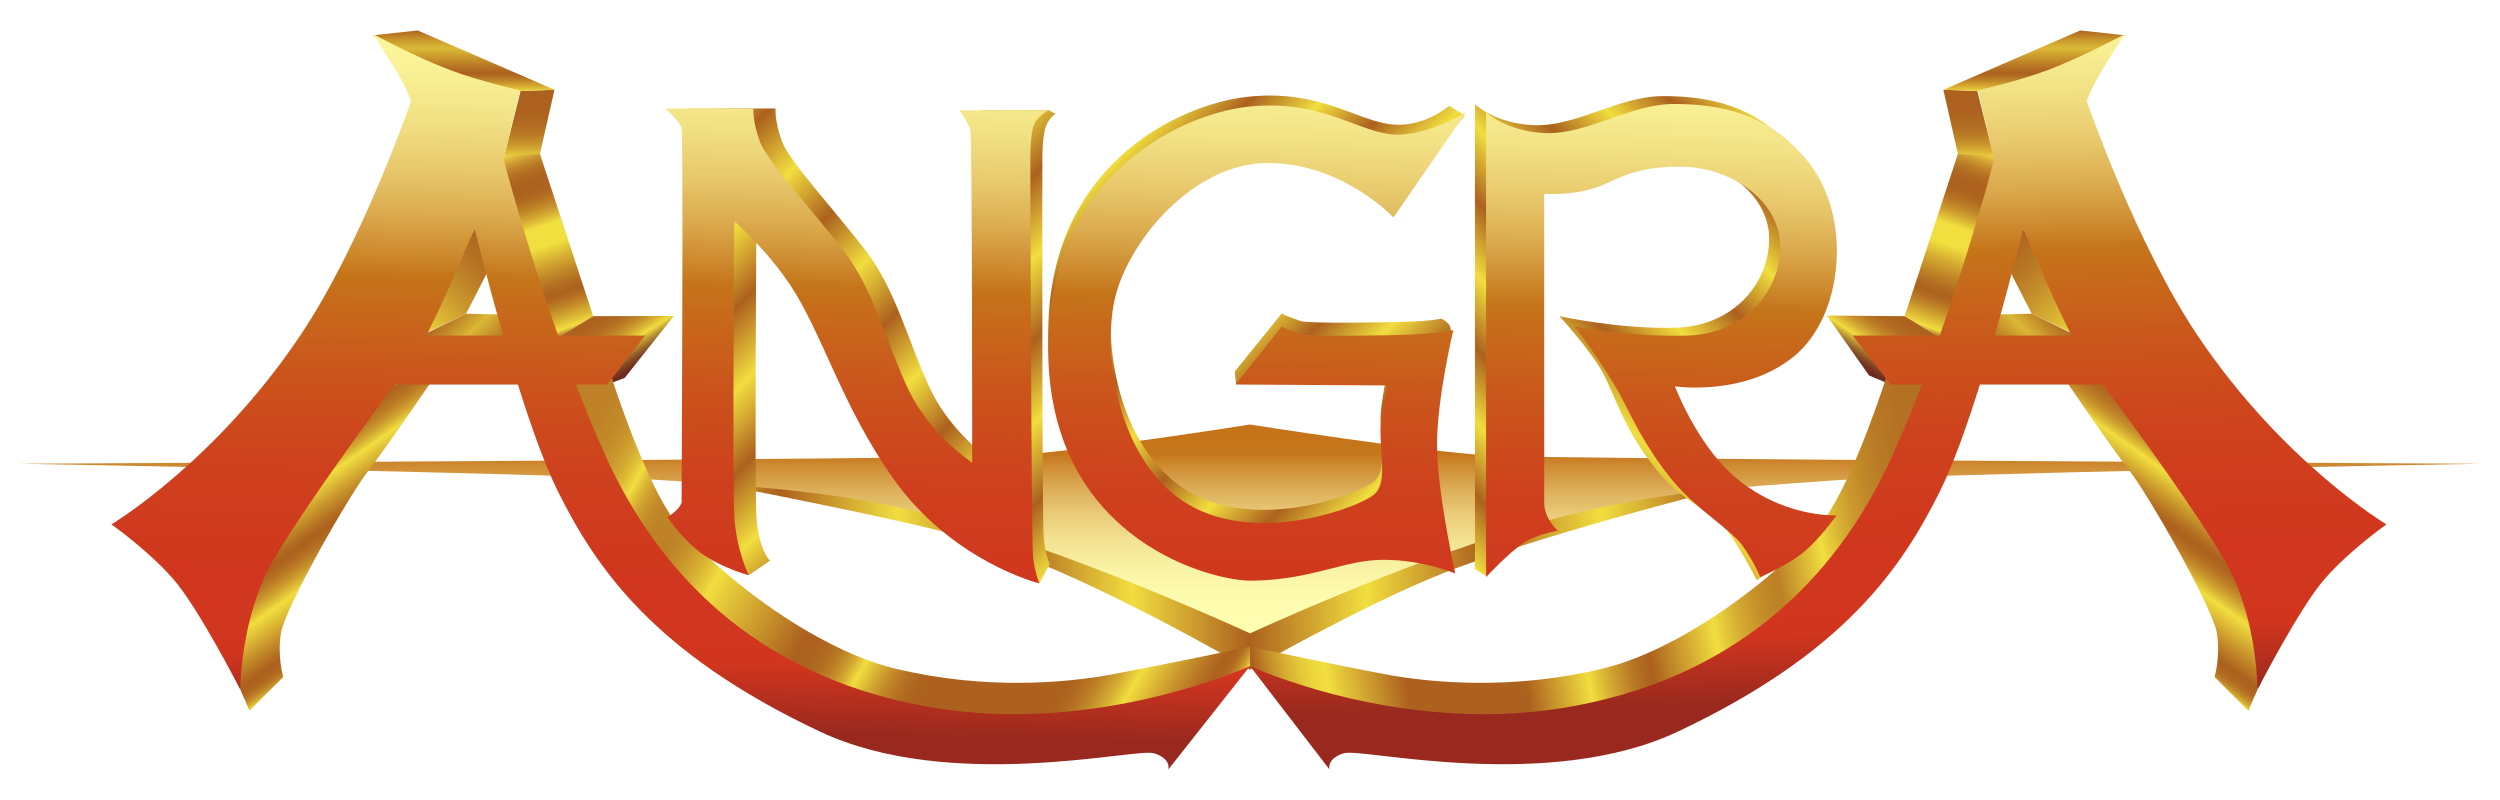
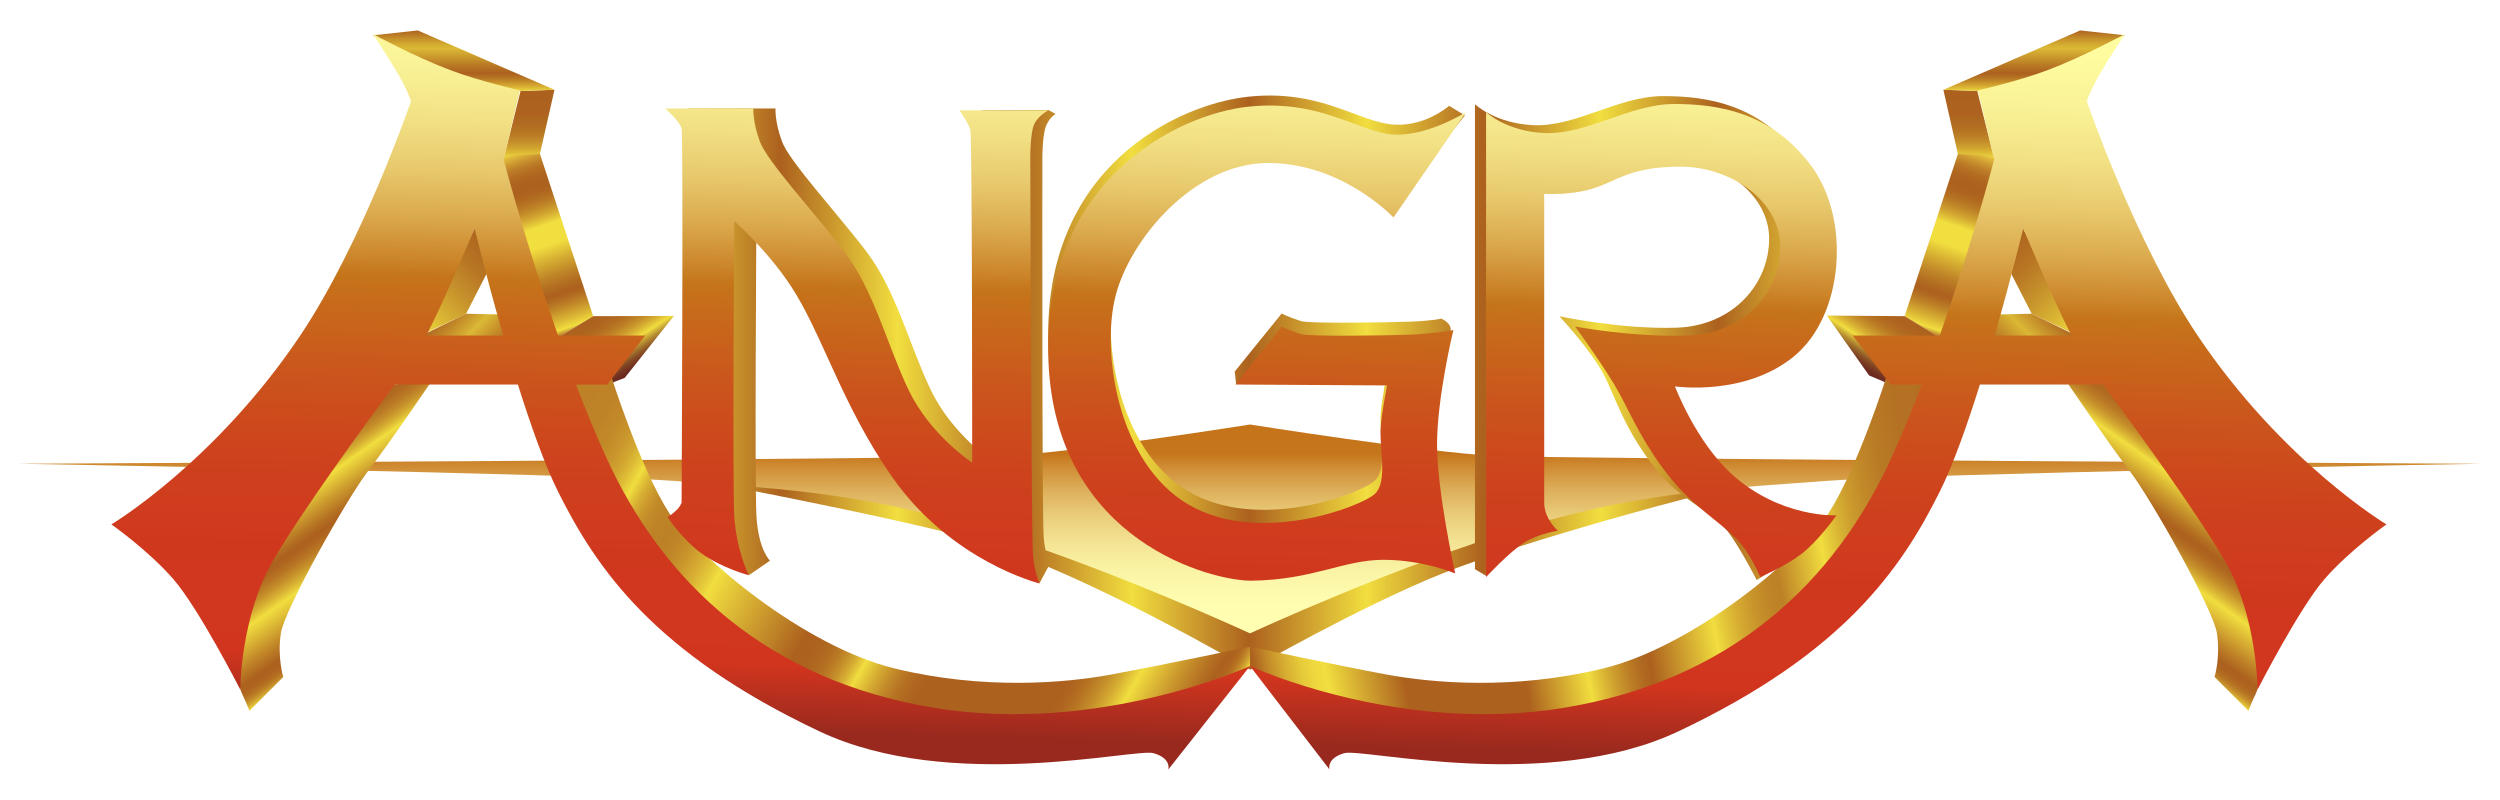
- <svg xmlns="http://www.w3.org/2000/svg" viewBox="0 0 200 64">
+ <svg xmlns="http://www.w3.org/2000/svg" viewBox="0 0 200 64" class="angra">
  <style>
-         .st0{fill:url(#SVGID_1_);}
-         .st1{fill:url(#SVGID_2_);}
-         .st2{fill:url(#SVGID_3_);}
-         .st3{fill:url(#SVGID_4_);}
-         .st4{fill:url(#SVGID_5_);}
+         .angra__step1{fill:url(#SVGID_1_);}
+         .angra__step2{fill:url(#SVGID_2_);}
        .st5{fill:url(#SVGID_6_);}
        .st6{fill:url(#SVGID_7_);}
        .st7{fill:url(#SVGID_8_);}
        .st8{fill:url(#SVGID_9_);}
        .st9{fill:url(#SVGID_10_);}
        .st10{fill:url(#SVGID_11_);}
        .st11{fill:url(#SVGID_12_);}
        .st12{fill:url(#SVGID_13_);}
        .st13{fill:url(#SVGID_14_);}
        .st14{fill:url(#SVGID_15_);}
        .st15{fill:url(#SVGID_16_);}
        .st16{fill:url(#SVGID_17_);}
        .st17{fill:url(#SVGID_18_);}
        .st18{fill:url(#SVGID_19_);}
        .st19{fill:url(#SVGID_20_);}
        .st20{fill:url(#SVGID_21_);}
-         .st21{fill:url(#SVGID_22_);}
-         .st22{fill:url(#SVGID_23_);}
-         .st23{fill:url(#SVGID_24_);}
        .st24{fill:url(#SVGID_25_);}
-         .st25{fill:url(#SVGID_26_);}
    </style>
  <linearGradient id="SVGID_1_" gradientUnits="userSpaceOnUse" x1="53.075" y1="45.511" x2="146.781" y2="45.511">
    <stop offset="0" stop-color="#F1DE3F" />
    <stop offset=".1" stop-color="#AC611E" />
    <stop offset=".2" stop-color="#F1DE3F" />
    <stop offset=".3" stop-color="#AC611E" />
    <stop offset=".4" stop-color="#F1DE3F" />
    <stop offset=".5" stop-color="#AC611E" />
    <stop offset=".6" stop-color="#F1DE3F" />
    <stop offset=".7" stop-color="#AC611E" />
    <stop offset=".8" stop-color="#F1DE3F" />
    <stop offset=".9" stop-color="#AC611E" />
    <stop offset="1" stop-color="#F1DE3F" />
  </linearGradient>
-   <path class="st0" d="M100 53.574s8.862-5.085 15.4-7.7 21.066-6.538 24.698-7.264c3.632-.726 6.683-1.162 6.683-1.162l-46.925.436h-46.78s18.74 3.487 25.134 5.375C86.724 45.775 100 53.573 100 53.573z" />
+   <path class="angra__step1" d="M100 53.574s8.862-5.085 15.4-7.7 21.066-6.538 24.698-7.264c3.632-.726 6.683-1.162 6.683-1.162l-46.925.436h-46.78s18.74 3.487 25.134 5.375C86.724 45.775 100 53.573 100 53.573z" />
  <linearGradient id="SVGID_2_" gradientUnits="userSpaceOnUse" x1="100" y1="50.669" x2="100" y2="27.852">
    <stop offset="0" stop-color="#FFFFB2" />
    <stop offset=".123" stop-color="#FEFCAF" />
    <stop offset=".226" stop-color="#FAF3A4" />
    <stop offset=".32" stop-color="#F3E393" />
    <stop offset=".41" stop-color="#EACD7B" />
    <stop offset=".497" stop-color="#DEB15C" />
    <stop offset=".58" stop-color="#D08E36" />
    <stop offset=".632" stop-color="#C5751A" />
    <stop offset=".813" stop-color="#C5731A" />
    <stop offset=".878" stop-color="#C76C1B" />
    <stop offset=".925" stop-color="#C9611B" />
    <stop offset=".962" stop-color="#CC501C" />
    <stop offset=".994" stop-color="#D03A1E" />
    <stop offset="1" stop-color="#D1351E" />
  </linearGradient>
-   <path class="st1" d="M119.44 36.46c5.095.27 79.06.64 79.06.64s-44.892.784-52.3 1.365-14.207.744-23.972 3.632C111.913 45.147 100 50.67 100 50.67s-11.913-5.522-22.228-8.573c-9.765-2.888-16.562-3.05-23.97-3.632S1.5 37.1 1.5 37.1s73.965-.37 79.06-.64c5.522-.29 19.44-2.5 19.44-2.5s13.918 2.21 19.44 2.5z" />
-   <linearGradient id="SVGID_3_" gradientUnits="userSpaceOnUse" x1="54.039" y1="9.636" x2="87.112" y2="42.709">
-     <stop offset="0" stop-color="#F1DE3F" />
-     <stop offset=".1" stop-color="#AC611E" />
-     <stop offset=".2" stop-color="#F1DE3F" />
-     <stop offset=".3" stop-color="#AC611E" />
-     <stop offset=".4" stop-color="#F1DE3F" />
-     <stop offset=".5" stop-color="#AC611E" />
-     <stop offset=".6" stop-color="#F1DE3F" />
-     <stop offset=".7" stop-color="#AC611E" />
-     <stop offset=".8" stop-color="#F1DE3F" />
-     <stop offset=".9" stop-color="#AC611E" />
-     <stop offset="1" stop-color="#F1DE3F" />
-   </linearGradient>
-   <path class="st2" d="M55.184 41.368s1.116 1.746 2.714 2.908c.4.29 2.005 1.743 2.005 1.743l1.695-1.163s-.94-.872-1.085-3.632c-.145-2.76 0-23.535 0-23.535s2.602 2.278 4.504 5.157c2.542 3.85 4.068 9.516 8.136 15.327 3.012 4.303 9.995 8.5 9.995 8.5l.823-1.526s-.357-.852-.473-2.13c-.145-1.6-.107-30.462-.107-30.462s0-1.743.29-2.47c.292-.726.776-.97.776-.97l-.58-.31-5.347.02s.725 1.017.87 1.598c.146.58.146 26.586.146 26.586s-3.34-2.18-5.085-5.81-2.76-7.99-5.23-11.188-6.1-7.12-6.682-8.717-.508-2.615-.508-2.615h-7.046s1.162 1.017 1.308 1.598c.145.58 0 29.928 0 29.928s-.095.307-.414.61c-.382.363-.704.552-.704.552z" />
-   <linearGradient id="SVGID_4_" gradientUnits="userSpaceOnUse" x1="90.215" y1="11.901" x2="119.552" y2="41.239">
-     <stop offset="0" stop-color="#F1DE3F" />
-     <stop offset=".1" stop-color="#AC611E" />
-     <stop offset=".2" stop-color="#F1DE3F" />
-     <stop offset=".3" stop-color="#AC611E" />
-     <stop offset=".4" stop-color="#F1DE3F" />
-     <stop offset=".5" stop-color="#AC611E" />
-     <stop offset=".6" stop-color="#F1DE3F" />
-     <stop offset=".7" stop-color="#AC611E" />
-     <stop offset=".8" stop-color="#F1DE3F" />
-     <stop offset=".9" stop-color="#AC611E" />
-     <stop offset="1" stop-color="#F1DE3F" />
-   </linearGradient>
-   <path class="st3" d="M115.933 44.858s-1.453-6.485-1.453-10.26c0-2.77 1.19-6.374 1.563-8.11.136-.628-.74-.998-.74-.998s-.63.164-2.374.237c-1.744.073-8.21.175-8.863-.043-1.307-.436-1.525-.61-1.525-.61L98.78 29.72l.106 1.006 12.082-.934s-.406 2.035-.508 3.267c-.145 1.74.58 4.355-.436 5.37-1.017 1.017-9.298 4.212-14.964.872s-6.973-12.196-5.81-16.697c1.16-4.5 6.246-10.6 12.203-10.6 5.957 0 10.024 4.356 10.024 4.356l5.714-7.123-1.258-.774s-2.13 1.888-4.89 1.452c-2.76-.436-5.667-2.76-11.188-2.178-5.52.58-16.562 5.575-15.98 20.095.58 14.52 13.216 17.613 16.27 17.568 4.94-.073 7.337-1.67 10.533-1.67s5.256 1.128 5.256 1.128z" />
-   <linearGradient id="SVGID_5_" gradientUnits="userSpaceOnUse" x1="114.784" y1="42.324" x2="144.34" y2="12.768">
-     <stop offset="0" stop-color="#F1DE3F" />
-     <stop offset=".1" stop-color="#AC611E" />
-     <stop offset=".2" stop-color="#F1DE3F" />
-     <stop offset=".3" stop-color="#AC611E" />
-     <stop offset=".4" stop-color="#F1DE3F" />
-     <stop offset=".5" stop-color="#AC611E" />
-     <stop offset=".6" stop-color="#F1DE3F" />
-     <stop offset=".7" stop-color="#AC611E" />
-     <stop offset=".8" stop-color="#F1DE3F" />
-     <stop offset=".9" stop-color="#AC611E" />
-     <stop offset="1" stop-color="#F1DE3F" />
-   </linearGradient>
-   <path class="st4" d="M117.996 8.343v37.193l.91.54s1.65-2.995 2.14-3.3c1.163-.727 2.69-.945 2.69-.945s-1.09-.943-1.09-2.25v-24.7s2.033.145 3.922-.436c1.89-.58 2.906-1.743 6.973-1.743 4.07 0 7.99 2.76 7.99 6.393s-2.905 6.974-7.408 7.12c-4.504.145-9.375-.92-9.375-.92s2.47 2.663 3.487 4.55c1.017 1.89 1.626 4.456 4.367 7.846 1.713 2.116 3.915 3.05 5.222 4.357 1.017 1.017 2.712 4.358 2.712 4.358s1.5-.92 2.81-1.937 2.226-2.712 2.226-2.712-4.24-.272-8.136-3.777c-2.906-2.616-4.33-7.7-4.33-7.7s5.576.827 9.517-2.397c3.996-3.27 4.577-10.97 1.38-15.255-3.195-4.286-7.408-4.94-10.968-4.94-3.56 0-6.974 2.487-10.388 2.324-3.05-.143-4.648-1.67-4.648-1.67z" />
+   <path class="angra__step2" d="M119.44 36.46c5.095.27 79.06.64 79.06.64s-44.892.784-52.3 1.365-14.207.744-23.972 3.632C111.913 45.147 100 50.67 100 50.67s-11.913-5.522-22.228-8.573c-9.765-2.888-16.562-3.05-23.97-3.632S1.5 37.1 1.5 37.1s73.965-.37 79.06-.64c5.522-.29 19.44-2.5 19.44-2.5s13.918 2.21 19.44 2.5z" />
+   <path class="angra__step1" d="M55.184 41.368s1.116 1.746 2.714 2.908c.4.29 2.005 1.743 2.005 1.743l1.695-1.163s-.94-.872-1.085-3.632c-.145-2.76 0-23.535 0-23.535s2.602 2.278 4.504 5.157c2.542 3.85 4.068 9.516 8.136 15.327 3.012 4.303 9.995 8.5 9.995 8.5l.823-1.526s-.357-.852-.473-2.13c-.145-1.6-.107-30.462-.107-30.462s0-1.743.29-2.47c.292-.726.776-.97.776-.97l-.58-.31-5.347.02s.725 1.017.87 1.598c.146.58.146 26.586.146 26.586s-3.34-2.18-5.085-5.81-2.76-7.99-5.23-11.188-6.1-7.12-6.682-8.717-.508-2.615-.508-2.615h-7.046s1.162 1.017 1.308 1.598c.145.58 0 29.928 0 29.928s-.095.307-.414.61c-.382.363-.704.552-.704.552z" />
+   <path class="angra__step1" d="M115.933 44.858s-1.453-6.485-1.453-10.26c0-2.77 1.19-6.374 1.563-8.11.136-.628-.74-.998-.74-.998s-.63.164-2.374.237c-1.744.073-8.21.175-8.863-.043-1.307-.436-1.525-.61-1.525-.61L98.78 29.72l.106 1.006 12.082-.934s-.406 2.035-.508 3.267c-.145 1.74.58 4.355-.436 5.37-1.017 1.017-9.298 4.212-14.964.872s-6.973-12.196-5.81-16.697c1.16-4.5 6.246-10.6 12.203-10.6 5.957 0 10.024 4.356 10.024 4.356l5.714-7.123-1.258-.774s-2.13 1.888-4.89 1.452c-2.76-.436-5.667-2.76-11.188-2.178-5.52.58-16.562 5.575-15.98 20.095.58 14.52 13.216 17.613 16.27 17.568 4.94-.073 7.337-1.67 10.533-1.67s5.256 1.128 5.256 1.128z" />
+   <path class="angra__step1" d="M117.996 8.343v37.193l.91.54s1.65-2.995 2.14-3.3c1.163-.727 2.69-.945 2.69-.945s-1.09-.943-1.09-2.25v-24.7s2.033.145 3.922-.436c1.89-.58 2.906-1.743 6.973-1.743 4.07 0 7.99 2.76 7.99 6.393s-2.905 6.974-7.408 7.12c-4.504.145-9.375-.92-9.375-.92s2.47 2.663 3.487 4.55c1.017 1.89 1.626 4.456 4.367 7.846 1.713 2.116 3.915 3.05 5.222 4.357 1.017 1.017 2.712 4.358 2.712 4.358s1.5-.92 2.81-1.937 2.226-2.712 2.226-2.712-4.24-.272-8.136-3.777c-2.906-2.616-4.33-7.7-4.33-7.7s5.576.827 9.517-2.397c3.996-3.27 4.577-10.97 1.38-15.255-3.195-4.286-7.408-4.94-10.968-4.94-3.56 0-6.974 2.487-10.388 2.324-3.05-.143-4.648-1.67-4.648-1.67z" />
  <linearGradient id="SVGID_6_" gradientUnits="userSpaceOnUse" x1="42.324" y1="12.702" x2="42.324" y2="7.181">
    <stop offset="0" stop-color="#F1DE3F" />
    <stop offset=".07" stop-color="#E1C137" />
    <stop offset=".159" stop-color="#D1A32F" />
    <stop offset=".258" stop-color="#C38B29" />
    <stop offset=".369" stop-color="#B97824" />
    <stop offset=".499" stop-color="#B16B21" />
    <stop offset=".666" stop-color="#AD631F" />
    <stop offset="1" stop-color="#AC611E" />
  </linearGradient>
  <polygon class="st5" points="40.29 12.702 43.195 12.314 44.358 7.181 41.646 7.278" />
  <linearGradient id="SVGID_7_" gradientUnits="userSpaceOnUse" x1="32.905" y1="26.14" x2="40.217" y2="18.828">
    <stop offset="0" stop-color="#F1DE3F" />
    <stop offset=".216" stop-color="#DAB534" />
    <stop offset=".445" stop-color="#C6912B" />
    <stop offset=".659" stop-color="#B87624" />
    <stop offset=".85" stop-color="#AF671F" />
    <stop offset="1" stop-color="#AC611E" />
  </linearGradient>
  <polygon class="st6" points="33.607 26.843 37.287 25.099 39.224 21.322 38.546 17.157" />
  <linearGradient id="SVGID_8_" gradientUnits="userSpaceOnUse" x1="35.447" y1="24.518" x2="39.951" y2="29.022">
    <stop offset="0" stop-color="#AC611E" />
    <stop offset=".092" stop-color="#B16B21" />
    <stop offset=".247" stop-color="#C08628" />
    <stop offset=".447" stop-color="#D7B133" />
    <stop offset=".476" stop-color="#DBB835" />
    <stop offset=".492" stop-color="#D9B534" />
    <stop offset=".721" stop-color="#C18728" />
    <stop offset=".898" stop-color="#B26B21" />
    <stop offset="1" stop-color="#AC611E" />
    <stop offset="1" stop-color="#B16B21" />
    <stop offset="1" stop-color="#C08527" />
    <stop offset="1" stop-color="#D7AE32" />
    <stop offset="1" stop-color="#F1DE3F" />
  </linearGradient>
  <polygon class="st7" points="32.541 27.424 37.287 25.099 41.936 25.196 41.065 27.908" />
  <linearGradient id="SVGID_9_" gradientUnits="userSpaceOnUse" x1="37.094" y1="2.435" x2="37.094" y2="7.375">
    <stop offset="0" stop-color="#AC611E" />
    <stop offset=".017" stop-color="#B06820" />
    <stop offset=".141" stop-color="#C7932B" />
    <stop offset=".238" stop-color="#D6AE32" />
    <stop offset=".295" stop-color="#DBB835" />
    <stop offset=".557" stop-color="#BA7B25" />
    <stop offset=".691" stop-color="#AC611E" />
    <stop offset=".735" stop-color="#B16B21" />
    <stop offset=".811" stop-color="#C08527" />
    <stop offset=".906" stop-color="#D7AE32" />
    <stop offset="1" stop-color="#F1DE3F" />
  </linearGradient>
  <polygon class="st8" points="35.156 5.922 29.83 2.823 33.413 2.435 44.358 7.181 41.646 7.278 40.483 7.375" />
  <linearGradient id="SVGID_10_" gradientUnits="userSpaceOnUse" x1="21.978" y1="36.099" x2="31.069" y2="49.082">
    <stop offset="0" stop-color="#AC611E" />
    <stop offset=".067" stop-color="#AD641F" />
    <stop offset=".11" stop-color="#B26C21" />
    <stop offset=".147" stop-color="#BB7B25" />
    <stop offset=".18" stop-color="#C6902B" />
    <stop offset=".211" stop-color="#D5AC32" />
    <stop offset=".24" stop-color="#E7CD3A" />
    <stop offset=".252" stop-color="#F1DE3F" />
    <stop offset=".263" stop-color="#EDD73D" />
    <stop offset=".357" stop-color="#CA982C" />
    <stop offset=".426" stop-color="#B47022" />
    <stop offset=".462" stop-color="#AC611E" />
    <stop offset=".49" stop-color="#AF661F" />
    <stop offset=".525" stop-color="#B87624" />
    <stop offset=".565" stop-color="#C6902A" />
    <stop offset=".606" stop-color="#D9B334" />
    <stop offset=".648" stop-color="#F1DE3F" />
    <stop offset=".802" stop-color="#C18628" />
    <stop offset=".876" stop-color="#AC611E" />
    <stop offset=".906" stop-color="#AE641F" />
    <stop offset=".928" stop-color="#B36D21" />
    <stop offset=".947" stop-color="#BB7D25" />
    <stop offset=".964" stop-color="#C8932B" />
    <stop offset=".98" stop-color="#D8B033" />
    <stop offset=".996" stop-color="#EBD33C" />
    <stop offset="1" stop-color="#F1DE3F" />
  </linearGradient>
  <path class="st9" d="M18.885 53.477s.194 1.453.484 2.034c.29.582.58 1.357.58 1.357l2.712-2.712s-.484-1.55-.194-3.487S27.795 39.82 29.44 37.69c1.647-2.13 5.134-7.264 5.134-7.264l-5.327.58S18.302 45.44 18.302 47.087s.583 6.39.583 6.39z" />
  <linearGradient id="SVGID_11_" gradientUnits="userSpaceOnUse" x1="41.066" y1="12.041" x2="46.08" y2="26.604">
    <stop offset="0" stop-color="#FAE449" />
    <stop offset=".006" stop-color="#F5DB46" />
    <stop offset=".035" stop-color="#DEB63A" />
    <stop offset=".065" stop-color="#CC9730" />
    <stop offset=".096" stop-color="#BE7F28" />
    <stop offset=".129" stop-color="#B46E22" />
    <stop offset=".165" stop-color="#AE641F" />
    <stop offset=".209" stop-color="#AC611E" />
    <stop offset=".246" stop-color="#AE651F" />
    <stop offset=".283" stop-color="#B57222" />
    <stop offset=".322" stop-color="#C18728" />
    <stop offset=".361" stop-color="#D1A430" />
    <stop offset=".401" stop-color="#E6CA3A" />
    <stop offset=".419" stop-color="#F1DE3F" />
    <stop offset=".524" stop-color="#F1DE3F" />
    <stop offset=".603" stop-color="#D6AE32" />
    <stop offset=".682" stop-color="#BF8427" />
    <stop offset=".744" stop-color="#B16B21" />
    <stop offset=".781" stop-color="#AC611E" />
    <stop offset=".808" stop-color="#B26B21" />
    <stop offset=".854" stop-color="#C18728" />
    <stop offset=".913" stop-color="#DAB434" />
    <stop offset=".962" stop-color="#F1DE3F" />
    <stop offset="1" stop-color="#A05321" />
  </linearGradient>
  <polygon class="st10" points="43.195 12.314 39.709 12.508 44.261 27.23 47.457 25.293" />
  <linearGradient id="SVGID_12_" gradientUnits="userSpaceOnUse" x1="47.793" y1="24.936" x2="50.859" y2="29.659">
    <stop offset="0" stop-color="#AC611E" />
    <stop offset=".147" stop-color="#AE641F" />
    <stop offset=".255" stop-color="#B36D21" />
    <stop offset=".35" stop-color="#BC7D25" />
    <stop offset=".438" stop-color="#C8942B" />
    <stop offset=".521" stop-color="#D8B133" />
    <stop offset=".6" stop-color="#EBD43C" />
    <stop offset=".619" stop-color="#F1DE3F" />
    <stop offset=".649" stop-color="#DEC43A" />
    <stop offset=".711" stop-color="#BB9432" />
    <stop offset=".773" stop-color="#9E6D2B" />
    <stop offset=".833" stop-color="#884E25" />
    <stop offset=".892" stop-color="#783921" />
    <stop offset=".948" stop-color="#6E2B1F" />
    <stop offset="1" stop-color="#6B271E" />
  </linearGradient>
  <polygon class="st11" points="44.261 27.23 47.457 25.293 53.908 25.274 49.975 30.233 48.571 30.765 45.714 30.814" />
  <linearGradient id="SVGID_13_" gradientUnits="userSpaceOnUse" x1="95.354" y1="61.331" x2="44.348" y2="31.883">
    <stop offset="0" stop-color="#F1DE3F" />
    <stop offset=".001" stop-color="#ECD43C" />
    <stop offset=".005" stop-color="#D8B133" />
    <stop offset=".01" stop-color="#C8942B" />
    <stop offset=".015" stop-color="#BC7D25" />
    <stop offset=".02" stop-color="#B36D21" />
    <stop offset=".026" stop-color="#AE641F" />
    <stop offset=".034" stop-color="#AC611E" />
    <stop offset=".049" stop-color="#B46F22" />
    <stop offset=".078" stop-color="#C9952C" />
    <stop offset=".117" stop-color="#EBD23C" />
    <stop offset=".124" stop-color="#F1DE3F" />
    <stop offset=".125" stop-color="#EFDB3E" />
    <stop offset=".143" stop-color="#D7AF33" />
    <stop offset=".161" stop-color="#C48D2A" />
    <stop offset=".178" stop-color="#B77523" />
    <stop offset=".193" stop-color="#AF661F" />
    <stop offset=".206" stop-color="#AC611E" />
    <stop offset=".301" stop-color="#AC611E" />
    <stop offset=".368" stop-color="#AC611E" />
    <stop offset=".382" stop-color="#AF661F" />
    <stop offset=".398" stop-color="#B67323" />
    <stop offset=".415" stop-color="#C38A29" />
    <stop offset=".432" stop-color="#D4AA31" />
    <stop offset=".45" stop-color="#EAD23C" />
    <stop offset=".455" stop-color="#F1DE3F" />
    <stop offset=".459" stop-color="#E8CE3B" />
    <stop offset=".469" stop-color="#D6AC32" />
    <stop offset=".48" stop-color="#C6912B" />
    <stop offset=".491" stop-color="#BB7C25" />
    <stop offset=".504" stop-color="#B26D21" />
    <stop offset=".52" stop-color="#AD641F" />
    <stop offset=".543" stop-color="#AC611E" />
    <stop offset=".688" stop-color="#F1DE3F" />
    <stop offset=".696" stop-color="#E8CE3B" />
    <stop offset=".718" stop-color="#D6AC32" />
    <stop offset=".739" stop-color="#C8942B" />
    <stop offset=".758" stop-color="#C08527" />
    <stop offset=".774" stop-color="#BD8026" />
    <stop offset=".795" stop-color="#BE8327" />
    <stop offset=".809" stop-color="#C38B29" />
    <stop offset=".821" stop-color="#CC9A2D" />
    <stop offset=".832" stop-color="#D7B033" />
    <stop offset=".842" stop-color="#E6CB3A" />
    <stop offset=".848" stop-color="#F1DE3F" />
    <stop offset=".85" stop-color="#EED93E" />
    <stop offset=".862" stop-color="#DFBE36" />
    <stop offset=".875" stop-color="#D2A730" />
    <stop offset=".891" stop-color="#C9952C" />
    <stop offset=".91" stop-color="#C28928" />
    <stop offset=".936" stop-color="#BE8227" />
    <stop offset="1" stop-color="#BD8026" />
  </linearGradient>
  <path class="st12" d="M45.133 30.523l3.777-.387s2.324 7.36 4.65 10.944c2.323 3.584 10.847 10.654 18.014 12.397 7.167 1.743 13.656 1.163 17.337.484 3.682-.677 11.09-2.227 11.09-2.227v1.55l-5.955 4.746s-15.4 1.258-21.89-.39c-6.488-1.645-15.302-5.326-18.11-8.62-2.81-3.292-8.427-15.98-8.427-15.98l-.485-2.517z" />
  <linearGradient id="SVGID_14_" gradientUnits="userSpaceOnUse" x1="-296.002" y1="12.702" x2="-296.002" y2="7.181" gradientTransform="matrix(-1 0 0 1 -138.5 0)">
    <stop offset="0" stop-color="#F1DE3F" />
    <stop offset=".07" stop-color="#E1C137" />
    <stop offset=".159" stop-color="#D1A32F" />
    <stop offset=".258" stop-color="#C38B29" />
    <stop offset=".369" stop-color="#B97824" />
    <stop offset=".499" stop-color="#B16B21" />
    <stop offset=".666" stop-color="#AD631F" />
    <stop offset="1" stop-color="#AC611E" />
  </linearGradient>
  <polygon class="st13" points="159.536 12.702 156.631 12.314 155.469 7.181 158.181 7.278" />
  <linearGradient id="SVGID_15_" gradientUnits="userSpaceOnUse" x1="-305.421" y1="26.14" x2="-298.109" y2="18.828" gradientTransform="matrix(-1 0 0 1 -138.5 0)">
    <stop offset="0" stop-color="#F1DE3F" />
    <stop offset=".216" stop-color="#DAB534" />
    <stop offset=".445" stop-color="#C6912B" />
    <stop offset=".659" stop-color="#B87624" />
    <stop offset=".85" stop-color="#AF671F" />
    <stop offset="1" stop-color="#AC611E" />
  </linearGradient>
  <polygon class="st14" points="166.219 26.843 162.539 25.099 160.602 21.322 161.28 17.157" />
  <linearGradient id="SVGID_16_" gradientUnits="userSpaceOnUse" x1="-302.88" y1="24.518" x2="-298.376" y2="29.022" gradientTransform="matrix(-1 0 0 1 -138.5 0)">
    <stop offset="0" stop-color="#AC611E" />
    <stop offset=".092" stop-color="#B16B21" />
    <stop offset=".247" stop-color="#C08628" />
    <stop offset=".447" stop-color="#D7B133" />
    <stop offset=".476" stop-color="#DBB835" />
    <stop offset=".492" stop-color="#D9B534" />
    <stop offset=".721" stop-color="#C18728" />
    <stop offset=".898" stop-color="#B26B21" />
    <stop offset="1" stop-color="#AC611E" />
    <stop offset="1" stop-color="#B16B21" />
    <stop offset="1" stop-color="#C08527" />
    <stop offset="1" stop-color="#D7AE32" />
    <stop offset="1" stop-color="#F1DE3F" />
  </linearGradient>
  <polygon class="st15" points="167.285 27.424 162.539 25.099 157.89 25.196 158.762 27.908" />
  <linearGradient id="SVGID_17_" gradientUnits="userSpaceOnUse" x1="-301.233" y1="2.435" x2="-301.233" y2="7.375" gradientTransform="matrix(-1 0 0 1 -138.5 0)">
    <stop offset="0" stop-color="#AC611E" />
    <stop offset=".017" stop-color="#B06820" />
    <stop offset=".141" stop-color="#C7932B" />
    <stop offset=".238" stop-color="#D6AE32" />
    <stop offset=".295" stop-color="#DBB835" />
    <stop offset=".557" stop-color="#BA7B25" />
    <stop offset=".691" stop-color="#AC611E" />
    <stop offset=".735" stop-color="#B16B21" />
    <stop offset=".811" stop-color="#C08527" />
    <stop offset=".906" stop-color="#D7AE32" />
    <stop offset="1" stop-color="#F1DE3F" />
  </linearGradient>
  <polygon class="st16" points="164.67 5.922 169.997 2.823 166.413 2.435 155.469 7.181 158.181 7.278 159.343 7.375" />
  <linearGradient id="SVGID_18_" gradientUnits="userSpaceOnUse" x1="-316.397" y1="36.03" x2="-307.257" y2="49.082" gradientTransform="matrix(-1 0 0 1 -138.5 0)">
    <stop offset="0" stop-color="#AC611E" />
    <stop offset=".067" stop-color="#AD641F" />
    <stop offset=".11" stop-color="#B26C21" />
    <stop offset=".147" stop-color="#BB7B25" />
    <stop offset=".18" stop-color="#C6902B" />
    <stop offset=".211" stop-color="#D5AC32" />
    <stop offset=".24" stop-color="#E7CD3A" />
    <stop offset=".252" stop-color="#F1DE3F" />
    <stop offset=".263" stop-color="#EDD73D" />
    <stop offset=".357" stop-color="#CA982C" />
    <stop offset=".426" stop-color="#B47022" />
    <stop offset=".462" stop-color="#AC611E" />
    <stop offset=".49" stop-color="#AF661F" />
    <stop offset=".525" stop-color="#B87624" />
    <stop offset=".565" stop-color="#C6902A" />
    <stop offset=".606" stop-color="#D9B334" />
    <stop offset=".648" stop-color="#F1DE3F" />
    <stop offset=".802" stop-color="#C18628" />
    <stop offset=".876" stop-color="#AC611E" />
    <stop offset=".906" stop-color="#AE641F" />
    <stop offset=".928" stop-color="#B36D21" />
    <stop offset=".947" stop-color="#BB7D25" />
    <stop offset=".964" stop-color="#C8932B" />
    <stop offset=".98" stop-color="#D8B033" />
    <stop offset=".996" stop-color="#EBD33C" />
    <stop offset="1" stop-color="#F1DE3F" />
  </linearGradient>
  <path class="st17" d="M180.94 53.477s-.193 1.453-.484 2.034c-.29.582-.58 1.357-.58 1.357l-2.713-2.712s.484-1.55.194-3.487-5.327-10.847-6.973-12.978-5.133-7.264-5.133-7.264l4.92.194s11.352 14.818 11.352 16.465-.58 6.392-.58 6.392z" />
  <linearGradient id="SVGID_19_" gradientUnits="userSpaceOnUse" x1="-297.26" y1="12.041" x2="-292.246" y2="26.604" gradientTransform="matrix(-1 0 0 1 -138.5 0)">
    <stop offset="0" stop-color="#FAE449" />
    <stop offset=".006" stop-color="#F5DB46" />
    <stop offset=".035" stop-color="#DEB63A" />
    <stop offset=".065" stop-color="#CC9730" />
    <stop offset=".096" stop-color="#BE7F28" />
    <stop offset=".129" stop-color="#B46E22" />
    <stop offset=".165" stop-color="#AE641F" />
    <stop offset=".209" stop-color="#AC611E" />
    <stop offset=".246" stop-color="#AE651F" />
    <stop offset=".283" stop-color="#B57222" />
    <stop offset=".322" stop-color="#C18728" />
    <stop offset=".361" stop-color="#D1A430" />
    <stop offset=".401" stop-color="#E6CA3A" />
    <stop offset=".419" stop-color="#F1DE3F" />
    <stop offset=".524" stop-color="#F1DE3F" />
    <stop offset=".603" stop-color="#D6AE32" />
    <stop offset=".682" stop-color="#BF8427" />
    <stop offset=".744" stop-color="#B16B21" />
    <stop offset=".781" stop-color="#AC611E" />
    <stop offset=".808" stop-color="#B26B21" />
    <stop offset=".854" stop-color="#C18728" />
    <stop offset=".913" stop-color="#DAB434" />
    <stop offset=".962" stop-color="#F1DE3F" />
    <stop offset="1" stop-color="#A05321" />
  </linearGradient>
  <polygon class="st18" points="156.631 12.314 160.118 12.508 155.566 27.23 152.369 25.293" />
  <linearGradient id="SVGID_20_" gradientUnits="userSpaceOnUse" x1="-290.606" y1="24.983" x2="-287.533" y2="29.715" gradientTransform="matrix(-1 0 0 1 -138.5 0)">
    <stop offset="0" stop-color="#AC611E" />
    <stop offset=".147" stop-color="#AE641F" />
    <stop offset=".255" stop-color="#B36D21" />
    <stop offset=".35" stop-color="#BC7D25" />
    <stop offset=".438" stop-color="#C8942B" />
    <stop offset=".521" stop-color="#D8B133" />
    <stop offset=".6" stop-color="#EBD43C" />
    <stop offset=".619" stop-color="#F1DE3F" />
    <stop offset=".649" stop-color="#DEC43A" />
    <stop offset=".711" stop-color="#BB9432" />
    <stop offset=".773" stop-color="#9E6D2B" />
    <stop offset=".833" stop-color="#884E25" />
    <stop offset=".892" stop-color="#783921" />
    <stop offset=".948" stop-color="#6E2B1F" />
    <stop offset="1" stop-color="#6B271E" />
  </linearGradient>
  <polygon class="st19" points="155.566 27.23 152.369 25.293 146.143 25.245 149.531 30.039 151.255 30.765 154.113 30.814" />
  <linearGradient id="SVGID_21_" gradientUnits="userSpaceOnUse" x1="-238.173" y1="51.603" x2="-295.139" y2="40.53" gradientTransform="matrix(-1 0 0 1 -138.5 0)">
    <stop offset=".005" stop-color="#AC611E" />
    <stop offset=".005" stop-color="#AC611E" />
    <stop offset=".025" stop-color="#C38A29" />
    <stop offset=".047" stop-color="#D7AE32" />
    <stop offset=".068" stop-color="#E5C939" />
    <stop offset=".086" stop-color="#EED83E" />
    <stop offset=".101" stop-color="#F1DE3F" />
    <stop offset=".206" stop-color="#AC611E" />
    <stop offset=".301" stop-color="#AC611E" />
    <stop offset=".368" stop-color="#AC611E" />
    <stop offset=".455" stop-color="#F1DE3F" />
    <stop offset=".462" stop-color="#E9D03B" />
    <stop offset=".488" stop-color="#CFA12F" />
    <stop offset=".511" stop-color="#BC7E26" />
    <stop offset=".53" stop-color="#B06920" />
    <stop offset=".543" stop-color="#AC611E" />
    <stop offset=".638" stop-color="#F1DE3F" />
    <stop offset=".648" stop-color="#E8CE3B" />
    <stop offset=".673" stop-color="#D6AC32" />
    <stop offset=".698" stop-color="#C8942B" />
    <stop offset=".72" stop-color="#C08527" />
    <stop offset=".738" stop-color="#BD8026" />
    <stop offset=".805" stop-color="#F1DE3F" />
    <stop offset=".81" stop-color="#ECD53D" />
    <stop offset=".831" stop-color="#DAB634" />
    <stop offset=".853" stop-color="#CC9C2E" />
    <stop offset=".878" stop-color="#C18828" />
    <stop offset=".906" stop-color="#B97A25" />
    <stop offset=".941" stop-color="#B47123" />
    <stop offset="1" stop-color="#B36F22" />
    <stop offset="1" stop-color="#F1DE3F" />
  </linearGradient>
  <path class="st20" d="M154.694 30.523l-3.777-.387s-2.324 7.36-4.65 10.944c-2.323 3.584-10.847 10.654-18.014 12.397-7.167 1.743-13.656 1.163-17.337.484-3.68-.676-10.916-2.226-10.916-2.226v1.55l5.782 4.746s15.4 1.26 21.89-.388c6.488-1.646 15.302-5.327 18.11-8.62 2.81-3.293 8.427-15.98 8.427-15.98l.484-2.52z" />
-   <linearGradient id="SVGID_22_" gradientUnits="userSpaceOnUse" x1="68.958" y1="-3.284" x2="67.408" y2="58.703">
-     <stop offset="0" stop-color="#FFFFA2" />
-     <stop offset=".086" stop-color="#FEFC9F" />
-     <stop offset=".157" stop-color="#F9F195" />
-     <stop offset=".223" stop-color="#F2E084" />
-     <stop offset=".286" stop-color="#E8C86C" />
-     <stop offset=".346" stop-color="#DBA94D" />
-     <stop offset=".404" stop-color="#CB8328" />
-     <stop offset=".423" stop-color="#C5751A" />
-     <stop offset=".455" stop-color="#C76C1B" />
-     <stop offset=".554" stop-color="#CB541C" />
-     <stop offset=".66" stop-color="#CE421D" />
-     <stop offset=".774" stop-color="#D0381E" />
-     <stop offset=".913" stop-color="#D1351E" />
-     <stop offset="1" stop-color="#99291E" />
-   </linearGradient>
-   <path class="st21" d="M53.412 41.368s1.116 1.746 2.714 2.908c1.598 1.162 3.777 1.743 3.777 1.743s-1.017-2.035-1.162-4.795c-.144-2.76 0-23.535 0-23.535s2.603 2.278 4.505 5.157c2.542 3.85 4.068 9.516 8.136 15.327 4.74 6.77 11.77 8.5 11.77 8.5s-.393-.902-.51-2.18c-.144-1.598-.217-32.034-.217-32.034s0-1.743.29-2.47c.292-.726 1.163-1.162 1.163-1.162h-7.12s.727 1.017.873 1.598.144 26.586.144 26.586-3.34-2.18-5.085-5.81c-1.744-3.633-2.76-7.99-5.23-11.188s-6.103-7.12-6.684-8.717c-.58-1.598-.508-2.615-.508-2.615H53.22s1.162 1.017 1.308 1.598c.145.58 0 29.928 0 29.928s-.095.307-.414.61c-.38.36-.702.55-.702.55z" />
-   <linearGradient id="SVGID_23_" gradientUnits="userSpaceOnUse" x1="101.113" y1="-2.48" x2="99.564" y2="59.507">
-     <stop offset="0" stop-color="#FFFFA2" />
-     <stop offset=".086" stop-color="#FEFC9F" />
-     <stop offset=".157" stop-color="#F9F195" />
-     <stop offset=".223" stop-color="#F2E084" />
-     <stop offset=".286" stop-color="#E8C86C" />
-     <stop offset=".346" stop-color="#DBA94D" />
-     <stop offset=".404" stop-color="#CB8328" />
-     <stop offset=".423" stop-color="#C5751A" />
-     <stop offset=".455" stop-color="#C76C1B" />
-     <stop offset=".554" stop-color="#CB541C" />
-     <stop offset=".66" stop-color="#CE421D" />
-     <stop offset=".774" stop-color="#D0381E" />
-     <stop offset=".913" stop-color="#D1351E" />
-     <stop offset="1" stop-color="#99291E" />
-   </linearGradient>
-   <path class="st22" d="M116.417 45.874s-1.453-6.538-1.453-10.315 1.308-9.154 1.308-9.154-1.598.29-3.34.363c-1.744.072-8.21.174-8.863-.044-1.308-.436-1.526-.61-1.526-.61l-3.705 4.648 12.13.073s-.406 2.036-.508 3.27c-.145 1.742.58 4.357-.436 5.374-1.017 1.018-9.298 4.214-14.964.873-5.666-3.34-6.973-12.204-5.81-16.707s6.246-10.605 12.203-10.605c5.957 0 10.024 4.36 10.024 4.36l5.81-8.427s-3.487 2.18-6.247 1.743c-2.76-.436-5.666-2.76-11.187-2.18-5.52.582-16.562 5.812-15.98 20.34s13.216 17.624 16.27 17.58c4.94-.074 7.337-1.672 10.533-1.672s5.737 1.09 5.737 1.09z" />
-   <linearGradient id="SVGID_24_" gradientUnits="userSpaceOnUse" x1="133.576" y1="-1.668" x2="132.026" y2="60.318">
-     <stop offset="0" stop-color="#FFFFA2" />
-     <stop offset=".086" stop-color="#FEFC9F" />
-     <stop offset=".157" stop-color="#F9F195" />
-     <stop offset=".223" stop-color="#F2E084" />
-     <stop offset=".286" stop-color="#E8C86C" />
-     <stop offset=".346" stop-color="#DBA94D" />
-     <stop offset=".404" stop-color="#CB8328" />
-     <stop offset=".423" stop-color="#C5751A" />
-     <stop offset=".455" stop-color="#C76C1B" />
-     <stop offset=".554" stop-color="#CB541C" />
-     <stop offset=".66" stop-color="#CE421D" />
-     <stop offset=".774" stop-color="#D0381E" />
-     <stop offset=".913" stop-color="#D1351E" />
-     <stop offset="1" stop-color="#99291E" />
-   </linearGradient>
-   <path class="st23" d="M118.887 8.973v37.192s1.89-2.034 3.05-2.76c1.163-.726 2.69-.944 2.69-.944s-1.09-.943-1.09-2.25v-24.7s2.033.146 3.922-.435 2.905-1.743 6.972-1.743 7.99 2.76 7.99 6.392-2.906 6.973-7.41 7.12c-4.503.144-9.006-.727-9.006-.727s2.542 3.487 3.56 5.375c1.016 1.89 1.96 4.14 4.14 6.828 1.714 2.115 3.922 3.487 5.23 4.794 1.016 1.017 1.888 3.05 1.888 3.05s2.034-.87 3.34-1.888c1.31-1.017 2.76-3.05 2.76-3.05s-4.458.236-8.353-3.27c-2.905-2.615-4.575-7.046-4.575-7.046s5.575.827 9.516-2.397c3.996-3.27 4.577-10.97 1.38-15.254-3.195-4.287-7.408-4.94-10.968-4.94s-6.974 2.486-10.388 2.323c-3.05-.145-4.647-1.67-4.647-1.67z" />
  <linearGradient id="SVGID_25_" gradientUnits="userSpaceOnUse" x1="55.736" y1="-3.614" x2="54.186" y2="58.372">
    <stop offset="0" stop-color="#FFFFA2" />
    <stop offset=".086" stop-color="#FEFC9F" />
    <stop offset=".157" stop-color="#F9F195" />
    <stop offset=".223" stop-color="#F2E084" />
    <stop offset=".286" stop-color="#E8C86C" />
    <stop offset=".346" stop-color="#DBA94D" />
    <stop offset=".404" stop-color="#CB8328" />
    <stop offset=".423" stop-color="#C5751A" />
    <stop offset=".455" stop-color="#C76C1B" />
    <stop offset=".554" stop-color="#CB541C" />
    <stop offset=".66" stop-color="#CE421D" />
    <stop offset=".774" stop-color="#D0381E" />
    <stop offset=".913" stop-color="#D1351E" />
    <stop offset="1" stop-color="#99291E" />
  </linearGradient>
+   <path class="st24" d="M53.412 41.368s1.116 1.746 2.714 2.908c1.598 1.162 3.777 1.743 3.777 1.743s-1.017-2.035-1.162-4.795c-.144-2.76 0-23.535 0-23.535s2.603 2.278 4.505 5.157c2.542 3.85 4.068 9.516 8.136 15.327 4.74 6.77 11.77 8.5 11.77 8.5s-.393-.902-.51-2.18c-.144-1.598-.217-32.034-.217-32.034s0-1.743.29-2.47c.292-.726 1.163-1.162 1.163-1.162h-7.12s.727 1.017.873 1.598.144 26.586.144 26.586-3.34-2.18-5.085-5.81c-1.744-3.633-2.76-7.99-5.23-11.188s-6.103-7.12-6.684-8.717c-.58-1.598-.508-2.615-.508-2.615H53.22s1.162 1.017 1.308 1.598c.145.58 0 29.928 0 29.928s-.095.307-.414.61c-.38.36-.702.55-.702.55z" />
+   <path class="st24" d="M116.417 45.874s-1.453-6.538-1.453-10.315 1.308-9.154 1.308-9.154-1.598.29-3.34.363c-1.744.072-8.21.174-8.863-.044-1.308-.436-1.526-.61-1.526-.61l-3.705 4.648 12.13.073s-.406 2.036-.508 3.27c-.145 1.742.58 4.357-.436 5.374-1.017 1.018-9.298 4.214-14.964.873-5.666-3.34-6.973-12.204-5.81-16.707s6.246-10.605 12.203-10.605c5.957 0 10.024 4.36 10.024 4.36l5.81-8.427s-3.487 2.18-6.247 1.743c-2.76-.436-5.666-2.76-11.187-2.18-5.52.582-16.562 5.812-15.98 20.34s13.216 17.624 16.27 17.58c4.94-.074 7.337-1.672 10.533-1.672s5.737 1.09 5.737 1.09z" />
+   <path class="st24" d="M118.887 8.973v37.192s1.89-2.034 3.05-2.76c1.163-.726 2.69-.944 2.69-.944s-1.09-.943-1.09-2.25v-24.7s2.033.146 3.922-.435 2.905-1.743 6.972-1.743 7.99 2.76 7.99 6.392-2.906 6.973-7.41 7.12c-4.503.144-9.006-.727-9.006-.727s2.542 3.487 3.56 5.375c1.016 1.89 1.96 4.14 4.14 6.828 1.714 2.115 3.922 3.487 5.23 4.794 1.016 1.017 1.888 3.05 1.888 3.05s2.034-.87 3.34-1.888c1.31-1.017 2.76-3.05 2.76-3.05s-4.458.236-8.353-3.27c-2.905-2.615-4.575-7.046-4.575-7.046s5.575.827 9.516-2.397c3.996-3.27 4.577-10.97 1.38-15.254-3.195-4.287-7.408-4.94-10.968-4.94s-6.974 2.486-10.388 2.323c-3.05-.145-4.647-1.67-4.647-1.67z" />
  <path class="st24" d="M100 53.284s-12.058 5.52-25.28 3.34-21.646-9.878-26.295-20.193c-.822-1.822-1.607-3.74-2.343-5.665h2.49l3.05-3.923h-6.977C42.01 19.344 40.29 12.75 40.29 12.75l1.308-5.52s-3.196-.727-5.52-1.6c-2.86-1.07-6.248-2.905-6.248-2.905s1.453 2.18 2.18 3.487c.725 1.308.87 1.89.87 1.89s-3.89 11.334-8.86 18.74c-6.83 10.17-15.11 15.11-15.11 15.11s2.905 2.034 4.94 4.358c2.033 2.324 5.374 8.862 5.374 8.862s0-5.81 2.615-10.315c2.23-3.84 7.312-10.85 9.75-14.092h9.844c1.024 3.26 2.154 6.45 3.214 8.572 3.05 6.102 7.634 12.903 20.92 19.177 10.46 4.94 25.28 1.308 26.732 1.743 1.453.436 1.162 1.308 1.162 1.308l6.538-8.28zm-65.89-26.44c1.735-3.433 3.856-8.573 3.856-8.573s.952 3.925 2.29 8.573H34.11z" />
-   <linearGradient id="SVGID_26_" gradientUnits="userSpaceOnUse" x1="-282.621" y1="-5.903" x2="-284.17" y2="56.084" gradientTransform="matrix(-1 0 0 1 -138.5 0)">
-     <stop offset="0" stop-color="#FFFFA2" />
-     <stop offset=".086" stop-color="#FEFC9F" />
-     <stop offset=".157" stop-color="#F9F195" />
-     <stop offset=".223" stop-color="#F2E084" />
-     <stop offset=".286" stop-color="#E8C86C" />
-     <stop offset=".346" stop-color="#DBA94D" />
-     <stop offset=".404" stop-color="#CB8328" />
-     <stop offset=".423" stop-color="#C5751A" />
-     <stop offset=".455" stop-color="#C76C1B" />
-     <stop offset=".554" stop-color="#CB541C" />
-     <stop offset=".66" stop-color="#CE421D" />
-     <stop offset=".774" stop-color="#D0381E" />
-     <stop offset=".913" stop-color="#D1351E" />
-     <stop offset="1" stop-color="#99291E" />
-   </linearGradient>
-   <path class="st25" d="M106.364 61.565s-.29-.872 1.162-1.308c1.453-.436 16.27 3.196 26.732-1.743 13.286-6.274 17.87-13.075 20.92-19.177 1.06-2.12 2.19-5.31 3.214-8.572h9.844c2.44 3.24 7.52 10.25 9.75 14.092 2.616 4.504 2.616 10.315 2.616 10.315s3.34-6.538 5.375-8.862c2.034-2.324 4.94-4.358 4.94-4.358s-8.28-4.94-15.11-15.11c-4.97-7.405-8.86-18.74-8.86-18.74s.144-.58.87-1.89c.727-1.307 2.18-3.486 2.18-3.486s-3.387 1.833-6.247 2.906c-2.324.872-5.52 1.598-5.52 1.598l1.307 5.52s-1.72 6.594-4.355 14.093h-6.977l3.05 3.923h2.49c-.736 1.924-1.522 3.843-2.344 5.666-4.648 10.315-13.074 18.015-26.295 20.194S100 53.284 100 53.284l6.364 8.28zm53.206-34.722c1.34-4.648 2.29-8.572 2.29-8.572s2.122 5.14 3.858 8.573h-6.148z" />
+   <path class="st24" d="M106.364 61.565s-.29-.872 1.162-1.308c1.453-.436 16.27 3.196 26.732-1.743 13.286-6.274 17.87-13.075 20.92-19.177 1.06-2.12 2.19-5.31 3.214-8.572h9.844c2.44 3.24 7.52 10.25 9.75 14.092 2.616 4.504 2.616 10.315 2.616 10.315s3.34-6.538 5.375-8.862c2.034-2.324 4.94-4.358 4.94-4.358s-8.28-4.94-15.11-15.11c-4.97-7.405-8.86-18.74-8.86-18.74s.144-.58.87-1.89c.727-1.307 2.18-3.486 2.18-3.486s-3.387 1.833-6.247 2.906c-2.324.872-5.52 1.598-5.52 1.598l1.307 5.52s-1.72 6.594-4.355 14.093h-6.977l3.05 3.923h2.49c-.736 1.924-1.522 3.843-2.344 5.666-4.648 10.315-13.074 18.015-26.295 20.194S100 53.284 100 53.284l6.364 8.28zm53.206-34.722c1.34-4.648 2.29-8.572 2.29-8.572s2.122 5.14 3.858 8.573h-6.148z" />
</svg>
